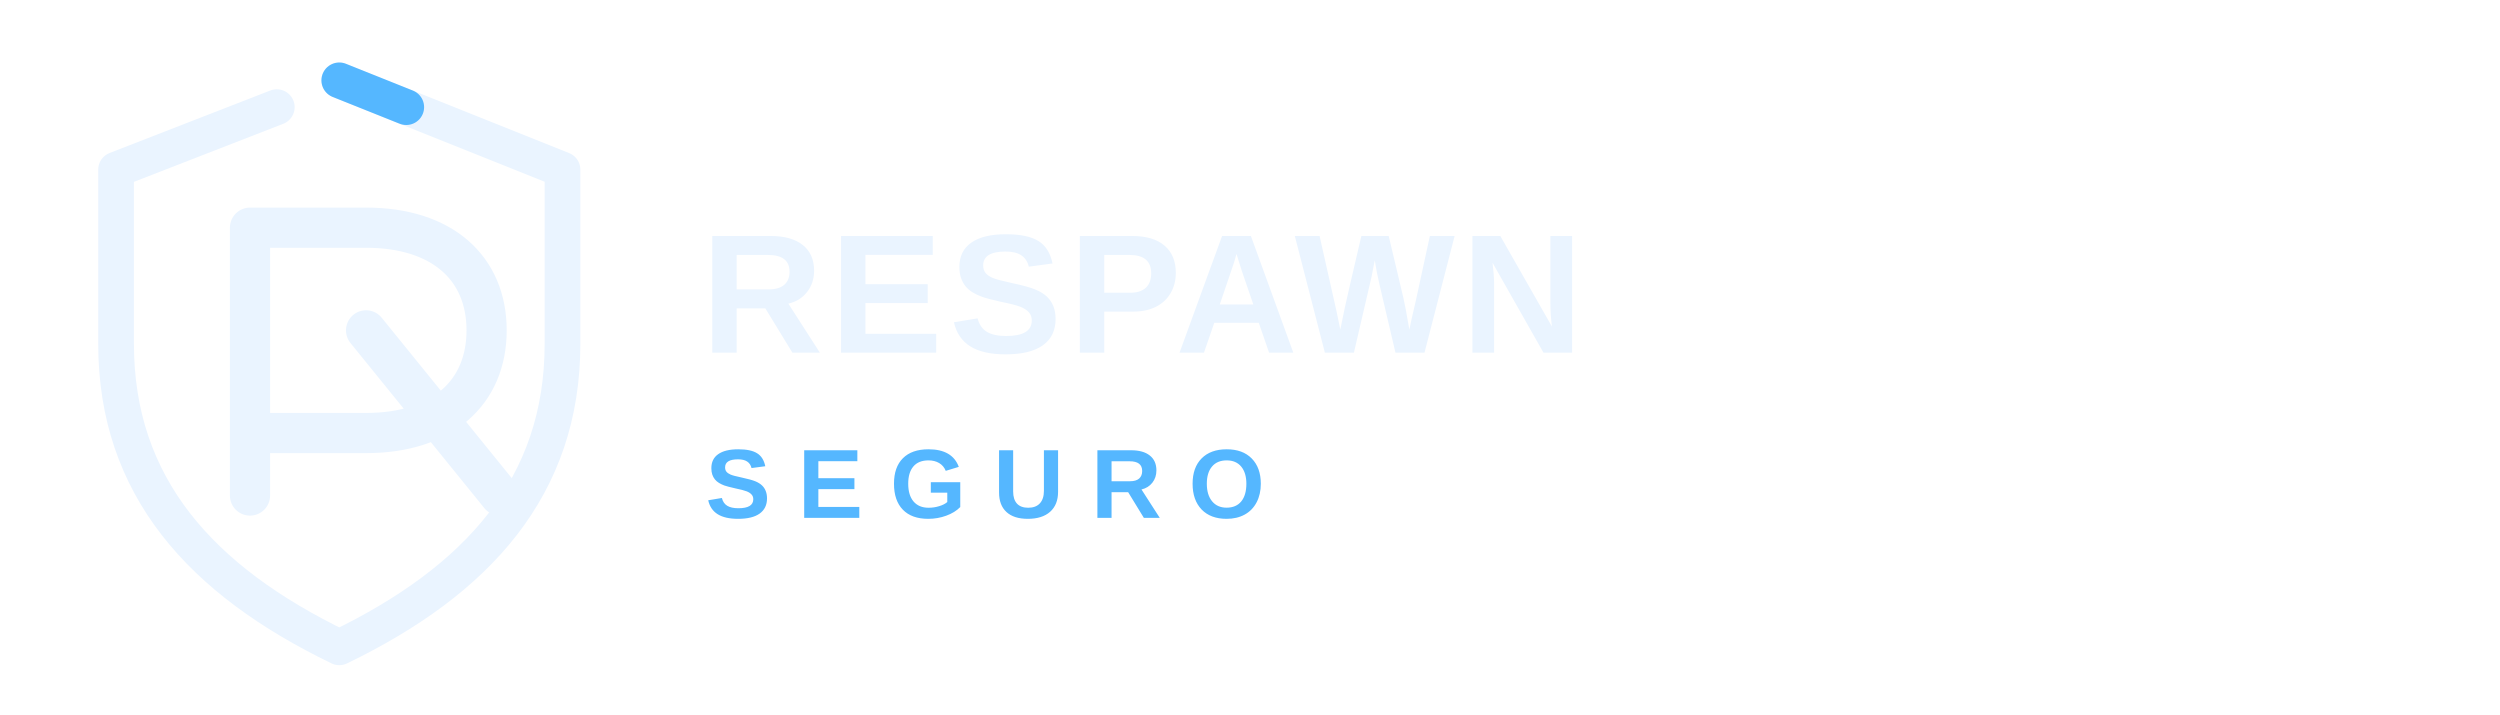
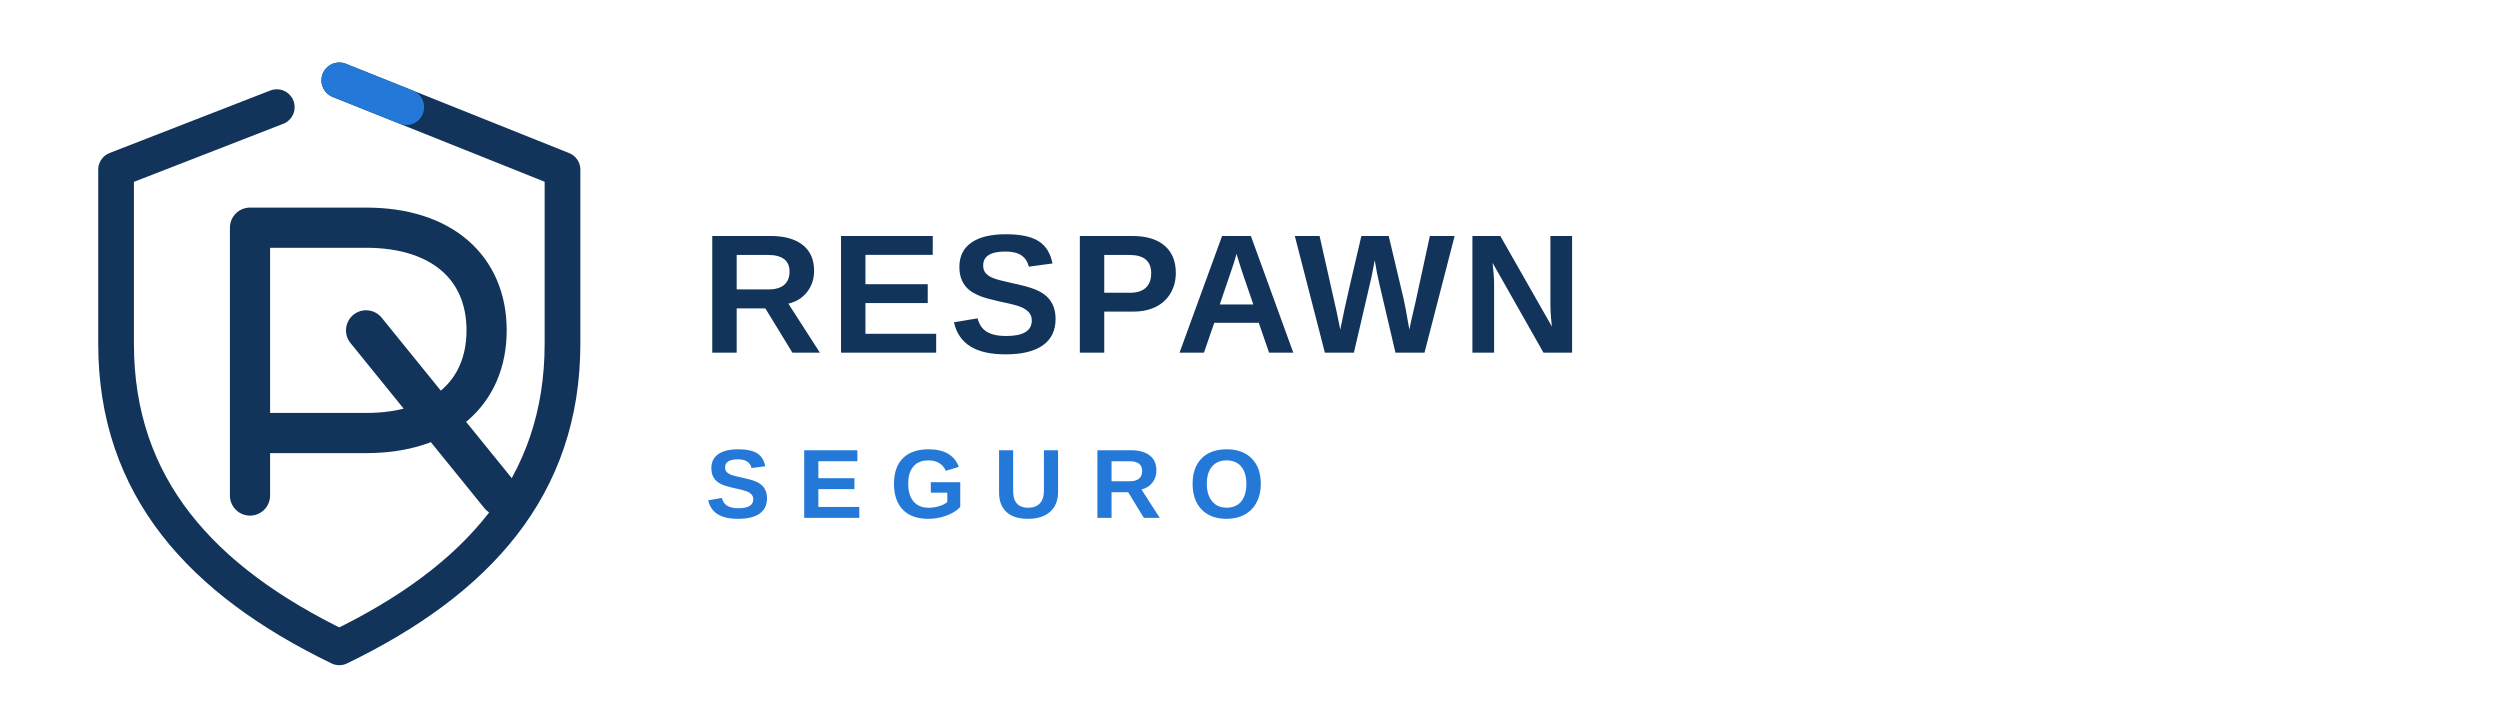
<svg xmlns="http://www.w3.org/2000/svg" viewBox="0 0 560 160" role="img" aria-labelledby="title desc">
  <g fill="none" stroke-linecap="round" stroke-linejoin="round">
-     <path d="M76 18 126 38v39c0 32-19 53-50 68C45 130 26 109 26 77V38l36-14" stroke="#EAF4FF" stroke-width="8" />
-     <path d="M56 111V51h26c17 0 27 9 27 23s-10 23-27 23H56m26-23 30 37" stroke="#EAF4FF" stroke-width="9" />
-     <path d="M76 18 91 24" stroke="#55B7FF" stroke-width="8" />
+     <path d="M76 18 126 38v39c0 32-19 53-50 68C45 130 26 109 26 77V38l36-14" stroke="#12345A" stroke-width="8" />
+     <path d="M56 111V51h26c17 0 27 9 27 23s-10 23-27 23H56m26-23 30 37" stroke="#12345A" stroke-width="9" />
+     <path d="M76 18 91 24" stroke="#2479D8" stroke-width="8" />
  </g>
  <g font-family="Arial, Helvetica, sans-serif" font-weight="700">
-     <text x="157" y="79" fill="#EAF4FF" font-size="38" letter-spacing="1.4">RESPAWN</text>
-     <text x="158" y="116" fill="#55B7FF" font-size="22" letter-spacing="6">SEGURO</text>
+     <text x="157" y="79" fill="#12345A" font-size="38" letter-spacing="1.4">RESPAWN</text>
+     <text x="158" y="116" fill="#2479D8" font-size="22" letter-spacing="6">SEGURO</text>
  </g>
</svg>
